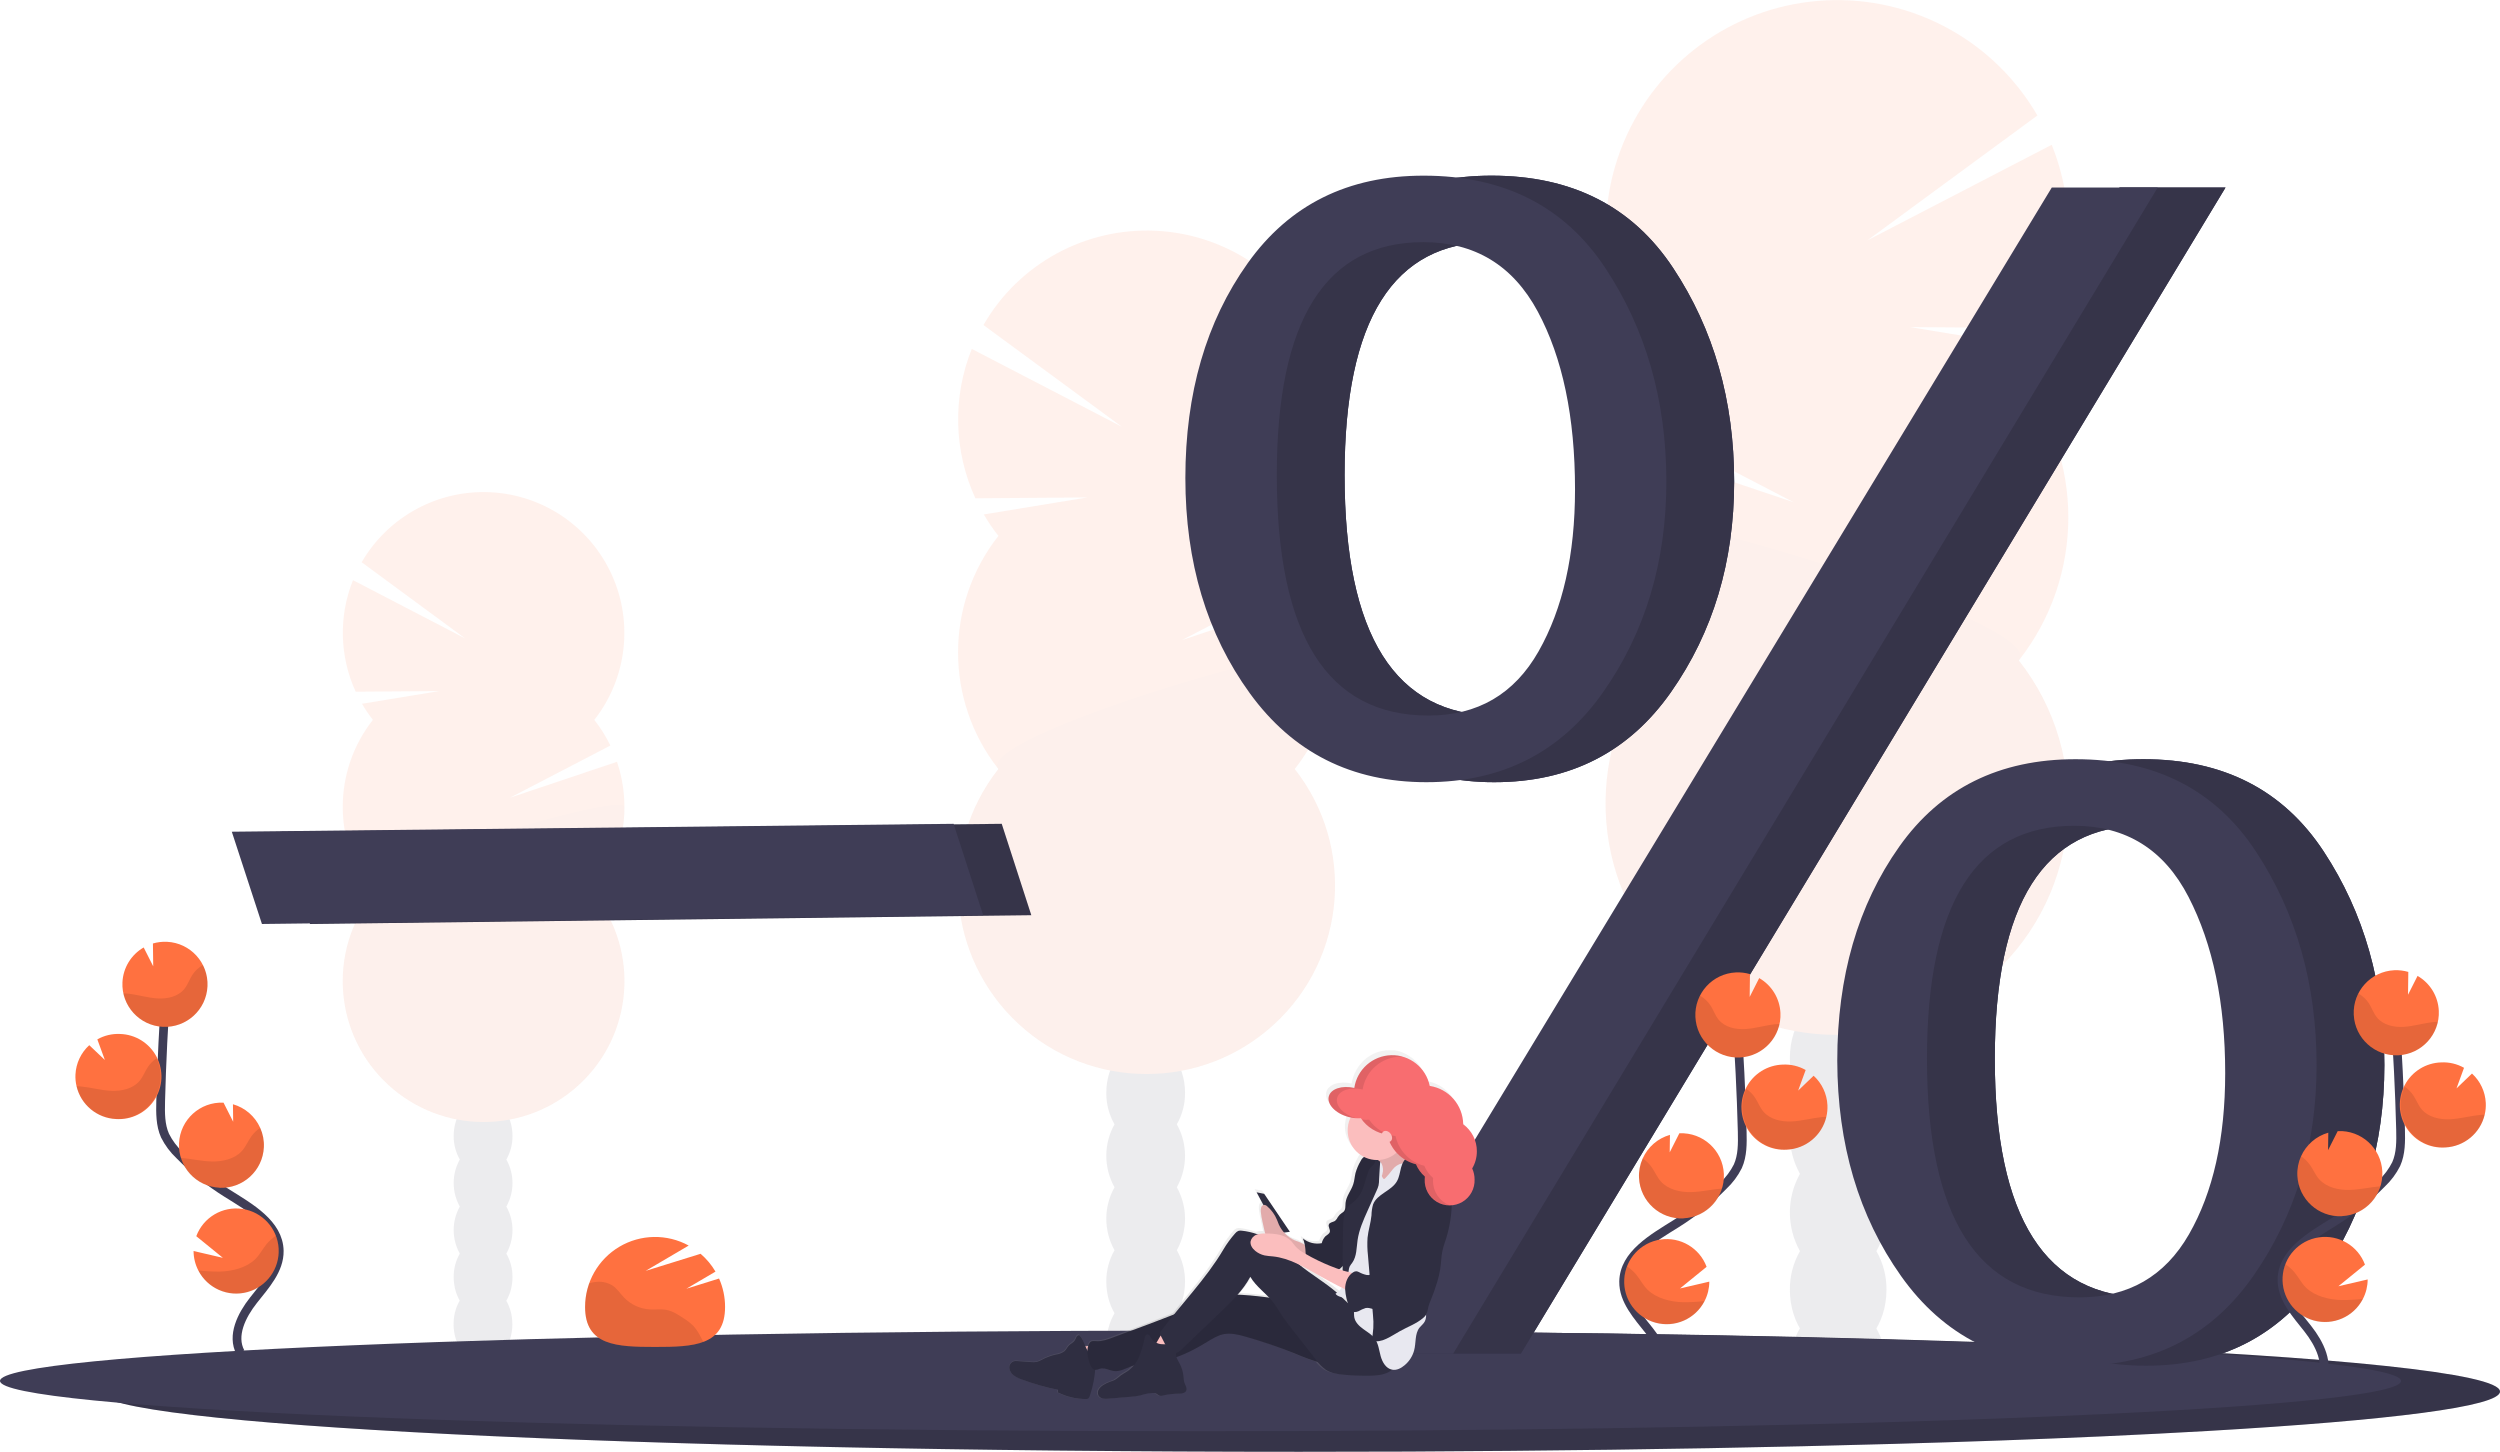
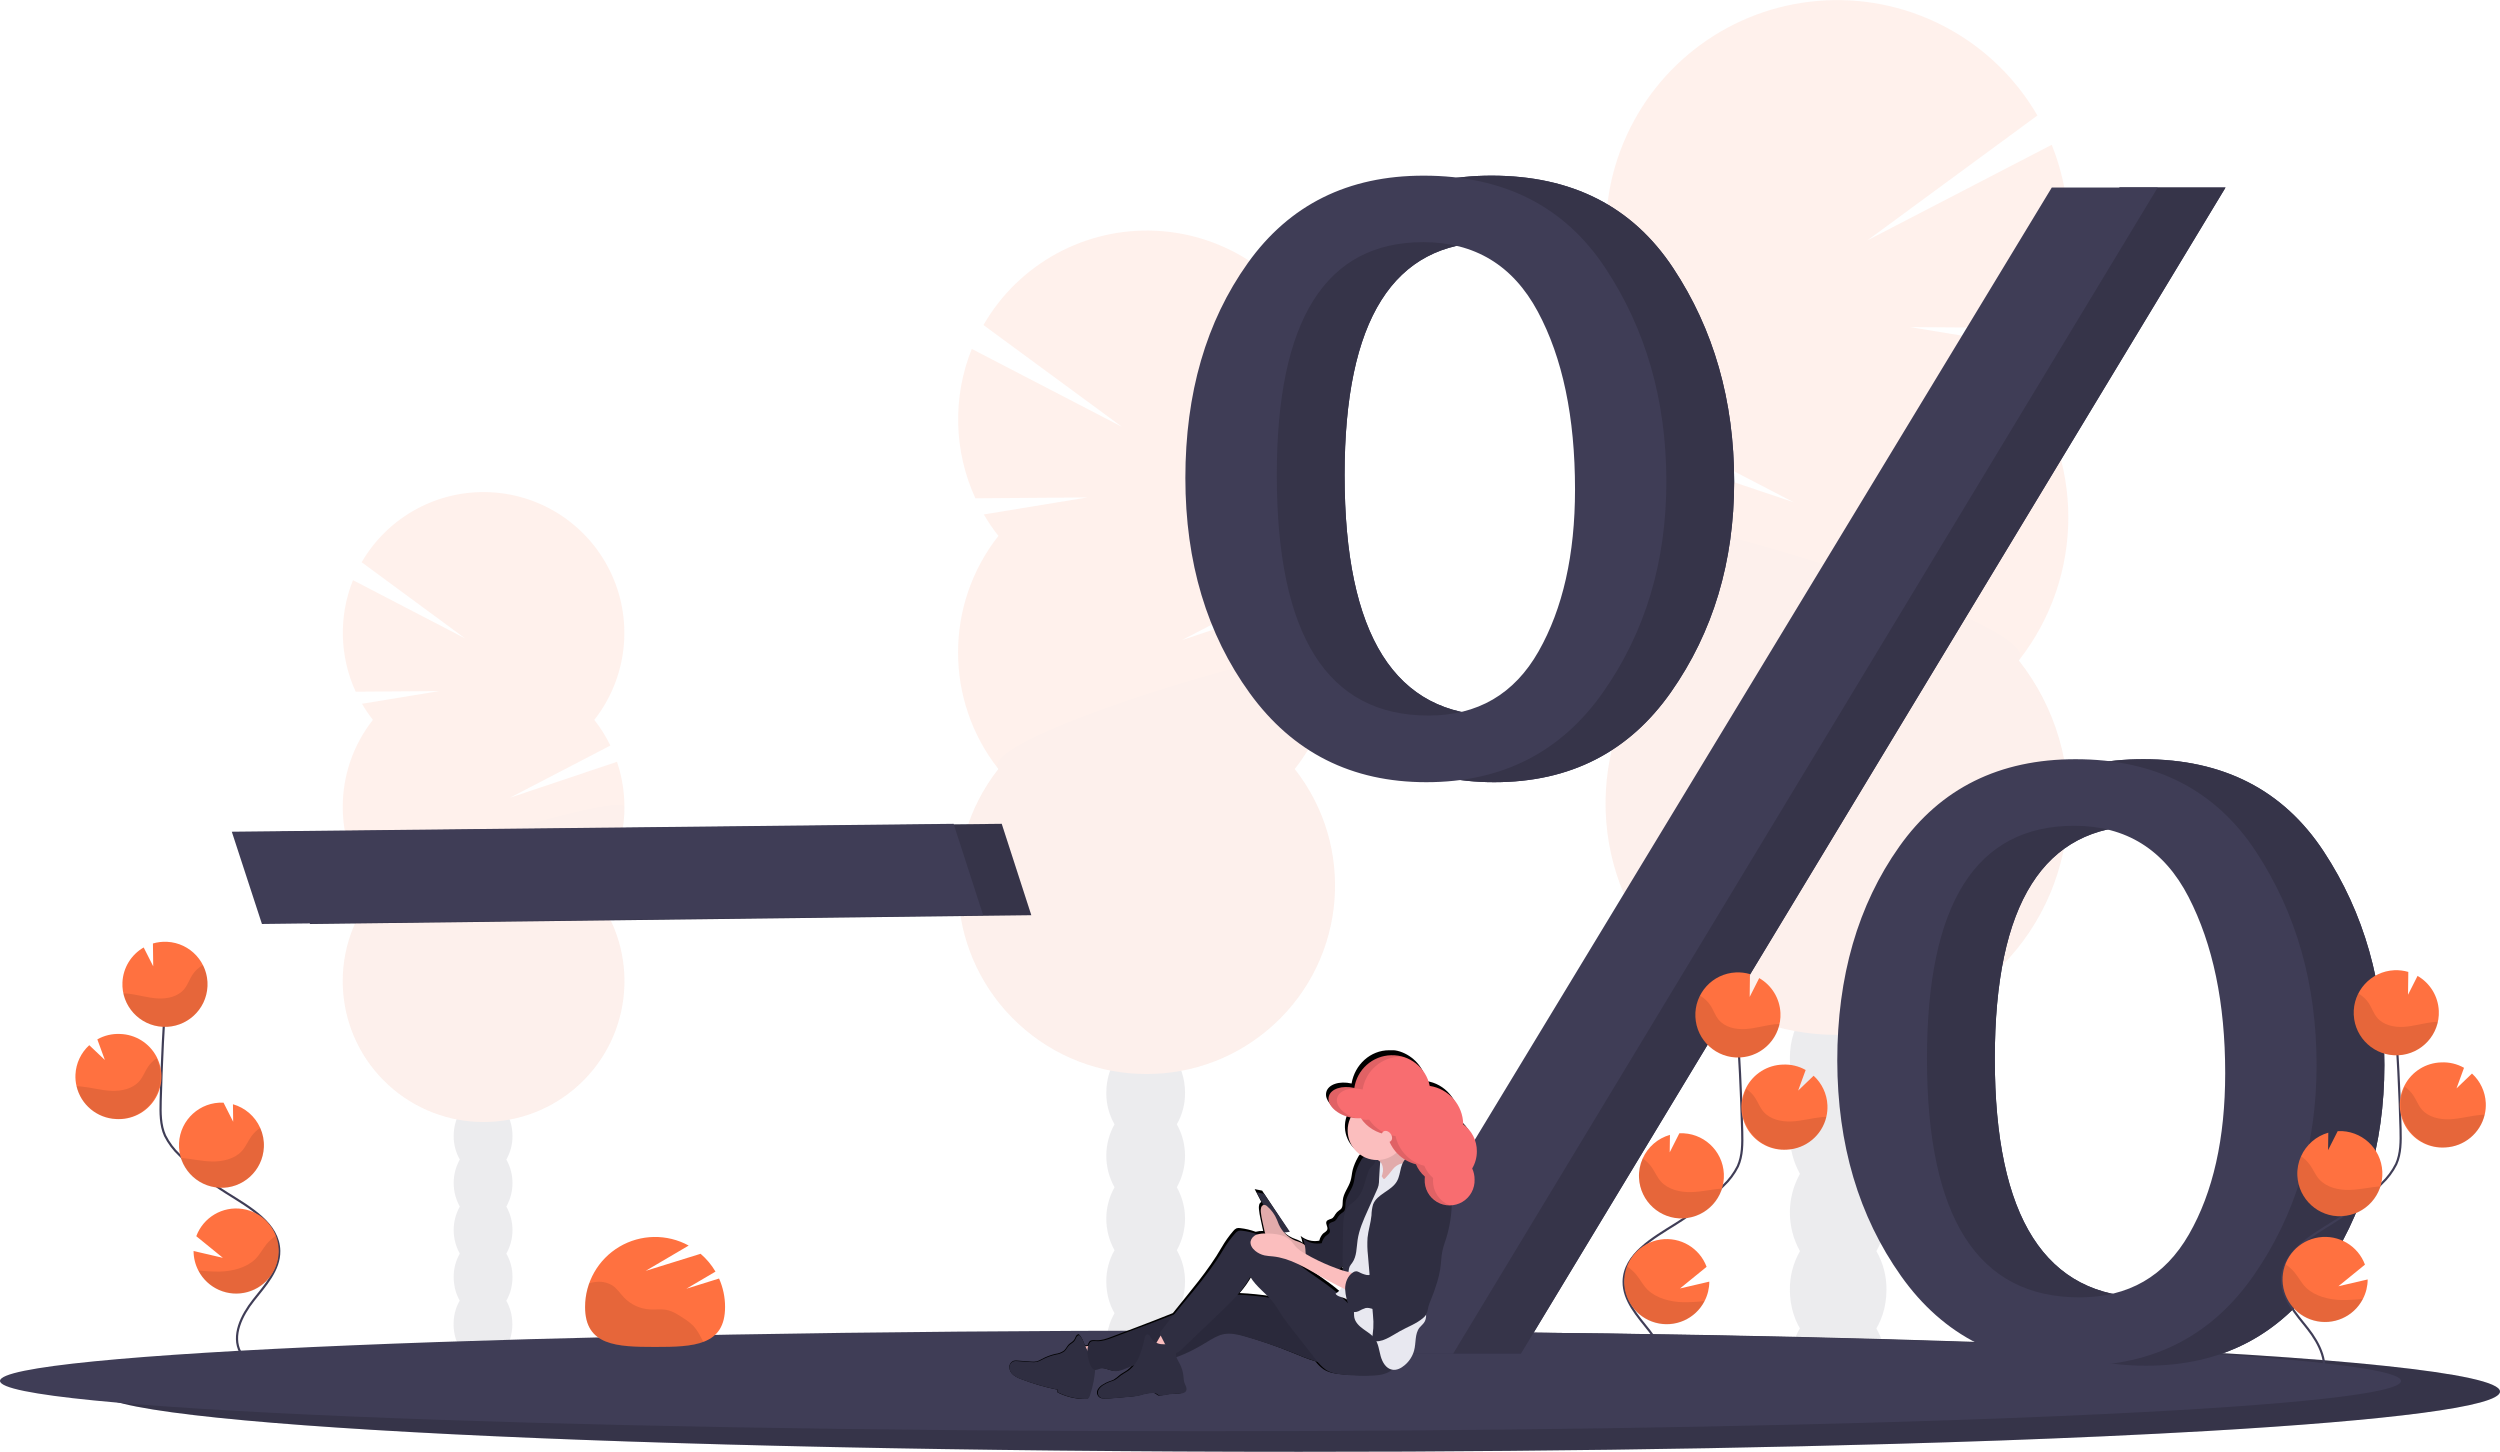
<svg xmlns="http://www.w3.org/2000/svg" id="currentIllo" data-name="Layer 1" width="1143" height="663.73" viewBox="0 0 1143 663.73" class="injected-svg DownloadModal__ImageFile-sc-p17csy-5 iIfSkb grid_media">
  <defs>
    <linearGradient id="fb6415c1-f574-4dab-bb02-7ceb0a7d0718-3" x1="596" y1="757.78" x2="596" y2="598.14" gradientUnits="userSpaceOnUse">
-       <stop offset="0" stop-color="gray" stop-opacity="0.25" />
-       <stop offset="0.54" stop-color="gray" stop-opacity="0.12" />
-       <stop offset="1" stop-color="gray" stop-opacity="0.1" />
+       <stop offset="0" stopColor="gray" stopOpacity="0.25" />
+       <stop offset="0.54" stopColor="gray" stopOpacity="0.12" />
+       <stop offset="1" stopColor="gray" stopOpacity="0.1" />
    </linearGradient>
  </defs>
  <g opacity="0.1">
    <ellipse cx="840.37" cy="625.03" rx="22.09" ry="28.91" fill="#3f3d56" />
    <path d="M886.35,619.49A34.83,34.83,0,0,0,891,601.82c0-16-9.89-28.91-22.09-28.91s-22.08,12.94-22.08,28.91a34.83,34.83,0,0,0,4.61,17.67,36.15,36.15,0,0,0,0,35.33,36.17,36.17,0,0,0,0,35.34,34.83,34.83,0,0,0-4.61,17.67c0,16,9.89,28.91,22.08,28.91S891,723.8,891,707.83a34.83,34.83,0,0,0-4.61-17.67,36.17,36.17,0,0,0,0-35.34,36.15,36.15,0,0,0,0-35.33Z" transform="translate(-28.5 -118.14)" fill="#3f3d56" />
    <ellipse cx="840.37" cy="448.35" rx="22.09" ry="28.91" fill="#3f3d56" />
    <ellipse cx="840.37" cy="413.01" rx="22.09" ry="28.91" fill="#3f3d56" />
    <path d="M951.55,289.33a106.47,106.47,0,0,0,8.22-12.11l-58-9.53,62.77.47a106,106,0,0,0,2-83.82L882.32,228,960,170.94A105.8,105.8,0,1,0,785.25,289.33a106,106,0,0,0-12.06,19.29l75.33,39.14-80.32-27a105.8,105.8,0,0,0,17,99.34,105.79,105.79,0,1,0,166.3,0,105.79,105.79,0,0,0,0-130.81Z" transform="translate(-28.5 -118.14)" fill="#ff7140" />
    <path d="M762.61,354.74a105.31,105.31,0,0,0,22.64,65.4,105.79,105.79,0,1,0,166.3,0C965.73,402.14,762.61,342.86,762.61,354.74Z" transform="translate(-28.5 -118.14)" opacity="0.1" />
  </g>
  <g opacity="0.1">
    <ellipse cx="220.81" cy="605.42" rx="13.44" ry="17.6" fill="#3f3d56" />
    <path d="M260,648.27a21.23,21.23,0,0,0,2.81-10.76c0-9.72-6-17.6-13.45-17.6s-13.44,7.88-13.44,17.6a21.23,21.23,0,0,0,2.8,10.76,22.06,22.06,0,0,0,0,21.51,22.06,22.06,0,0,0,0,21.51,21.16,21.16,0,0,0-2.8,10.75c0,9.73,6,17.61,13.44,17.61s13.45-7.88,13.45-17.61A21.16,21.16,0,0,0,260,691.29a22,22,0,0,0,0-21.51,22,22,0,0,0,0-21.51Z" transform="translate(-28.5 -118.14)" fill="#3f3d56" />
    <ellipse cx="220.81" cy="497.86" rx="13.44" ry="17.6" fill="#3f3d56" />
    <ellipse cx="220.81" cy="476.35" rx="13.44" ry="17.6" fill="#3f3d56" />
    <path d="M199,447.27a64.1,64.1,0,0,1-5-7.37l35.33-5.8-38.21.29a64.57,64.57,0,0,1-1.23-51L241.12,410,193.85,375.2a64.4,64.4,0,1,1,106.37,72.07A64.33,64.33,0,0,1,307.56,459L261.7,482.84l48.9-16.41a64.44,64.44,0,0,1-10.38,60.48,64.4,64.4,0,1,1-101.24,0,64.42,64.42,0,0,1,0-79.64Z" transform="translate(-28.5 -118.14)" fill="#ff7140" />
    <path d="M314,487.09a64.15,64.15,0,0,1-13.78,39.82,64.4,64.4,0,1,1-101.24,0C190.35,516,314,479.86,314,487.09Z" transform="translate(-28.5 -118.14)" opacity="0.1" />
  </g>
  <g opacity="0.1">
    <ellipse cx="523.81" cy="614.79" rx="17.99" ry="23.55" fill="#3f3d56" />
    <path d="M566.55,632.17a28.41,28.41,0,0,0,3.75-14.4c0-13-8-23.55-18-23.55s-18,10.55-18,23.55a28.32,28.32,0,0,0,3.76,14.4,29.44,29.44,0,0,0,0,28.79,29.42,29.42,0,0,0,0,28.78,28.32,28.32,0,0,0-3.76,14.4c0,13,8.06,23.55,18,23.55s18-10.55,18-23.55a28.41,28.41,0,0,0-3.75-14.4,29.48,29.48,0,0,0,0-28.78,29.5,29.5,0,0,0,0-28.79Z" transform="translate(-28.5 -118.14)" fill="#3f3d56" />
    <ellipse cx="523.81" cy="470.85" rx="17.99" ry="23.55" fill="#3f3d56" />
    <ellipse cx="523.81" cy="442.06" rx="17.99" ry="23.55" fill="#3f3d56" />
    <path d="M485,363.2a85.91,85.91,0,0,1-6.7-9.86l47.27-7.76-51.12.38a86.35,86.35,0,0,1-1.65-68.29l68.6,35.58-63.27-46.5A86.19,86.19,0,1,1,620.44,363.2a86.33,86.33,0,0,1,9.82,15.72L568.9,410.8l65.43-22a86.22,86.22,0,0,1-13.89,80.93,86.18,86.18,0,1,1-135.48,0,86.21,86.21,0,0,1,0-106.57Z" transform="translate(-28.5 -118.14)" fill="#ff7140" />
    <path d="M638.88,416.49a85.81,85.81,0,0,1-18.44,53.28,86.18,86.18,0,1,1-135.48,0C473.41,455.11,638.88,406.81,638.88,416.49Z" transform="translate(-28.5 -118.14)" opacity="0.1" />
  </g>
  <path d="M1171.5,754.36c0,6.87-50.22,13.15-133.25,18-15.1.87-31.28,1.7-48.44,2.48q-22.24,1-46.62,1.89-23.62.84-49.05,1.56c-53.54,1.53-112.73,2.63-175.61,3.18q-22.89.21-46.39.32-24.48.11-49.52.1c-303.14,0-548.87-12.31-548.87-27.5s245.73-27.5,548.87-27.5c130.51,0,250.36,2.29,344.56,6.09l10.3.42h.06C1096.2,738.43,1171.5,746,1171.5,754.36Z" transform="translate(-28.5 -118.14)" fill="#3f3d56" />
  <path d="M1171.5,754.36c0,6.87-50.22,13.15-133.25,18-15.1.87-31.28,1.7-48.44,2.48q-22.24,1-46.62,1.89-23.62.84-49.05,1.56c-53.54,1.53-112.73,2.63-175.61,3.18q-22.89.21-46.39.32-24.48.11-49.52.1c-303.14,0-548.87-12.31-548.87-27.5s245.73-27.5,548.87-27.5c130.51,0,250.36,2.29,344.56,6.09l10.3.42h.06C1096.2,738.43,1171.5,746,1171.5,754.36Z" transform="translate(-28.5 -118.14)" opacity="0.15" />
  <path d="M1126.25,749.52c0,5.74-50.22,11-133.25,15-15.09.73-31.28,1.42-48.43,2.07q-22.25.84-46.62,1.58-23.62.7-49.05,1.31c-53.55,1.28-112.74,2.2-175.62,2.66q-22.87.17-46.39.26-24.48.09-49.51.09c-303.14,0-548.88-10.29-548.88-23s245.74-23,548.88-23c130.5,0,250.35,1.91,344.55,5.09l10.3.35h.07C1051,736.2,1126.25,742.49,1126.25,749.52Z" transform="translate(-28.5 -118.14)" fill="#3f3d56" />
  <path d="M170.26,540.59,156.48,498.4l330-3.61L500,536.56Z" transform="translate(-28.5 -118.14)" fill="#3f3d56" />
  <path d="M170.26,540.59,156.48,498.4l330-3.61L500,536.56Z" transform="translate(-28.5 -118.14)" opacity="0.15" />
  <path d="M148.26,540.59,134.48,498.4l330-3.61L478,536.56Z" transform="translate(-28.5 -118.14)" fill="#3f3d56" />
  <path d="M711.61,475.76q-51.18,0-80.67-40.63t-29.49-98.44q0-58.2,28.52-98.24t80.46-40q55.08,0,83,42.19t27.93,97.66q0,55.07-28.9,96.28T711.61,475.76Zm1-30.47q33.67,0,50.33-29.35t16.66-74q0-49.7-17.05-81.39t-52.3-31.7q-67,0-67,106.44Q643.25,445.3,712.59,445.29Zm11.24,291.79H674.5l323.08-533.2H1046Zm285.82,5.47q-51.95,0-81-41T899.5,603.1q0-57.81,28.32-97.85t80.66-40q54.69,0,82.42,42.19t27.74,97.65q0,54.71-28.71,96.1T1009.65,742.55Zm.58-31.25q33.51,0,50.06-28.85t16.55-73.7q0-48-16.75-80.51t-52.19-32.56q-67.39,0-67.39,106.44Q940.51,711.31,1010.23,711.3Z" transform="translate(-28.5 -118.14)" fill="#3f3d56" />
  <path d="M711.61,475.76q-51.18,0-80.67-40.63t-29.49-98.44q0-58.2,28.52-98.24t80.46-40q55.08,0,83,42.19t27.93,97.66q0,55.07-28.9,96.28T711.61,475.76Zm1-30.47q33.67,0,50.33-29.35t16.66-74q0-49.7-17.05-81.39t-52.3-31.7q-67,0-67,106.44Q643.25,445.3,712.59,445.29Zm11.24,291.79H674.5l323.08-533.2H1046Zm285.82,5.47q-51.95,0-81-41T899.5,603.1q0-57.81,28.32-97.85t80.66-40q54.69,0,82.42,42.19t27.74,97.65q0,54.71-28.71,96.1T1009.65,742.55Zm.58-31.25q33.51,0,50.06-28.85t16.55-73.7q0-48-16.75-80.51t-52.19-32.56q-67.39,0-67.39,106.44Q940.51,711.31,1010.23,711.3Z" transform="translate(-28.5 -118.14)" fill="#3f3d56" />
  <path d="M711.61,475.76q-51.18,0-80.67-40.63t-29.49-98.44q0-58.2,28.52-98.24t80.46-40q55.08,0,83,42.19t27.93,97.66q0,55.07-28.9,96.28T711.61,475.76Zm1-30.47q33.67,0,50.33-29.35t16.66-74q0-49.7-17.05-81.39t-52.3-31.7q-67,0-67,106.44Q643.25,445.3,712.59,445.29Zm11.24,291.79H674.5l323.08-533.2H1046Zm285.82,5.47q-51.95,0-81-41T899.5,603.1q0-57.81,28.32-97.85t80.66-40q54.69,0,82.42,42.19t27.74,97.65q0,54.71-28.71,96.1T1009.65,742.55Zm.58-31.25q33.51,0,50.06-28.85t16.55-73.7q0-48-16.75-80.51t-52.19-32.56q-67.39,0-67.39,106.44Q940.51,711.31,1010.23,711.3Z" transform="translate(-28.5 -118.14)" opacity="0.15" />
  <path d="M680.61,475.76q-51.18,0-80.67-40.63t-29.49-98.44q0-58.2,28.52-98.24t80.46-40q55.08,0,83,42.19t27.93,97.66q0,55.07-28.9,96.28T680.61,475.76Zm1-30.47q33.67,0,50.33-29.35t16.66-74q0-49.7-17.05-81.39t-52.3-31.7q-67,0-67,106.44Q612.25,445.3,681.59,445.29Zm11.24,291.79H643.5l323.08-533.2H1015Zm285.82,5.47q-51.95,0-81-41T868.5,603.1q0-57.81,28.32-97.85t80.66-40q54.69,0,82.42,42.19t27.74,97.65q0,54.71-28.71,96.1T978.65,742.55Zm.58-31.25q33.51,0,50.06-28.85t16.55-73.7q0-48-16.75-80.51T976.9,495.68q-67.39,0-67.39,106.44Q909.51,711.31,979.23,711.3Z" transform="translate(-28.5 -118.14)" fill="#3f3d56" />
-   <path d="M788.57,750.46c4.12-7.64-.56-17-5.94-23.82s-11.94-13.9-11.8-22.59c.2-12.47,13.44-19.84,24-26.46a117.08,117.08,0,0,0,21.58-17.34,31.68,31.68,0,0,0,6.63-8.88c2.19-4.88,2.12-10.43,2-15.77q-.69-26.72-2.64-53.36" transform="translate(-28.5 -118.14)" fill="none" stroke="#3f3d56" stroke-miterlimit="10" stroke-width="4" />
+   <path d="M788.57,750.46c4.12-7.64-.56-17-5.94-23.82s-11.94-13.9-11.8-22.59c.2-12.47,13.44-19.84,24-26.46a117.08,117.08,0,0,0,21.58-17.34,31.68,31.68,0,0,0,6.63-8.88c2.19-4.88,2.12-10.43,2-15.77q-.69-26.72-2.64-53.36" transform="translate(-28.5 -118.14)" fill="none" stroke="#3f3d56" strokeMiterlimit="10" strokeWidth="4" />
  <path d="M842.52,581.26a19.43,19.43,0,0,0-9.71-15.94l-4.36,8.62.13-10.44a19.69,19.69,0,0,0-6.41-.77,19.46,19.46,0,1,0,20.35,18.53Z" transform="translate(-28.5 -118.14)" fill="#ff7140" />
  <path d="M807.82,713a19.45,19.45,0,1,1,.94-15.67l-12.16,9.89L810,704.1A19.4,19.4,0,0,1,807.82,713Z" transform="translate(-28.5 -118.14)" fill="#ff7140" />
  <path d="M798.21,675.19a19.46,19.46,0,0,1-20.35-18.53,19.24,19.24,0,0,1,1.68-8.87A19.49,19.49,0,0,1,792,637l-.11,8,4.41-8.72h0a19.46,19.46,0,1,1,1.82,38.88Z" transform="translate(-28.5 -118.14)" fill="#ff7140" />
  <path d="M845.45,643.76a19.47,19.47,0,1,1-1.82-38.89,19.28,19.28,0,0,1,10.42,2.47l-3.44,9.42,7.08-6.79A19.4,19.4,0,0,1,864,623.4a19,19,0,0,1-.5,5.36A19.47,19.47,0,0,1,845.45,643.76Z" transform="translate(-28.5 -118.14)" fill="#ff7140" />
  <path d="M839.9,586.45c-4.49.49-8.85,1.89-13.36,2.17s-9.46-.8-12.31-4.31c-1.54-1.88-2.3-4.27-3.6-6.33a13.79,13.79,0,0,0-4.9-4.61,19.46,19.46,0,1,0,36.38,12.91C841.37,586.32,840.64,586.37,839.9,586.45Z" transform="translate(-28.5 -118.14)" opacity="0.1" />
  <path d="M845.45,643.76A19.48,19.48,0,0,1,826.94,616a14.58,14.58,0,0,1,3.91,3.92c1.39,2.09,2.23,4.51,3.86,6.43,3,3.57,8.21,4.73,12.9,4.52s9.23-1.55,13.91-2c.65-.06,1.31-.1,2-.12A19.47,19.47,0,0,1,845.45,643.76Z" transform="translate(-28.5 -118.14)" opacity="0.1" />
  <path d="M798.21,675.19a19.46,19.46,0,0,1-20.35-18.53,19.24,19.24,0,0,1,1.68-8.87,15.66,15.66,0,0,1,4.11,4c1.51,2.13,2.46,4.59,4.23,6.56,3.28,3.65,8.8,4.94,13.77,4.82s9.46-1.28,14.25-1.65A19.47,19.47,0,0,1,798.21,675.19Z" transform="translate(-28.5 -118.14)" opacity="0.1" />
  <path d="M807.82,713a19.46,19.46,0,0,1-35.48-15.88,19.6,19.6,0,0,1,4.27,3.81c1.85,2.26,3.07,4.82,5.21,6.92,4,3.9,10.4,5.51,16.12,5.66A82.85,82.85,0,0,0,807.82,713Z" transform="translate(-28.5 -118.14)" opacity="0.1" />
-   <path d="M1089.57,749.46c4.12-7.64-.56-17-5.94-23.82s-11.94-13.9-11.8-22.59c.2-12.47,13.44-19.84,24-26.46a117.08,117.08,0,0,0,21.58-17.34,31.68,31.68,0,0,0,6.63-8.88c2.19-4.88,2.12-10.43,2-15.77q-.69-26.72-2.64-53.36" transform="translate(-28.5 -118.14)" fill="none" stroke="#3f3d56" stroke-miterlimit="10" stroke-width="4" />
+   <path d="M1089.57,749.46c4.12-7.64-.56-17-5.94-23.82s-11.94-13.9-11.8-22.59c.2-12.47,13.44-19.84,24-26.46a117.08,117.08,0,0,0,21.58-17.34,31.68,31.68,0,0,0,6.63-8.88c2.19-4.88,2.12-10.43,2-15.77q-.69-26.72-2.64-53.36" transform="translate(-28.5 -118.14)" fill="none" stroke="#3f3d56" strokeMiterlimit="10" strokeWidth="4" />
  <path d="M1143.52,580.26a19.43,19.43,0,0,0-9.71-15.94l-4.36,8.62.13-10.44a19.69,19.69,0,0,0-6.41-.77,19.46,19.46,0,1,0,20.35,18.53Z" transform="translate(-28.5 -118.14)" fill="#ff7140" />
  <path d="M1108.82,712a19.45,19.45,0,1,1,.94-15.67l-12.16,9.89L1111,703.1A19.4,19.4,0,0,1,1108.82,712Z" transform="translate(-28.5 -118.14)" fill="#ff7140" />
  <path d="M1099.21,674.19a19.46,19.46,0,0,1-20.35-18.53,19.24,19.24,0,0,1,1.68-8.87A19.49,19.49,0,0,1,1093,636l-.11,8,4.41-8.72h.05a19.46,19.46,0,1,1,1.82,38.88Z" transform="translate(-28.5 -118.14)" fill="#ff7140" />
  <path d="M1146.45,642.76a19.47,19.47,0,1,1-1.82-38.89,19.28,19.28,0,0,1,10.42,2.47l-3.44,9.42,7.08-6.79A19.4,19.4,0,0,1,1165,622.4a19,19,0,0,1-.5,5.36A19.47,19.47,0,0,1,1146.45,642.76Z" transform="translate(-28.5 -118.14)" fill="#ff7140" />
  <path d="M1140.9,585.45c-4.49.49-8.85,1.89-13.36,2.17s-9.46-.8-12.31-4.31c-1.54-1.88-2.3-4.27-3.6-6.33a13.79,13.79,0,0,0-4.9-4.61,19.46,19.46,0,1,0,36.38,12.91C1142.37,585.32,1141.64,585.37,1140.9,585.45Z" transform="translate(-28.5 -118.14)" opacity="0.1" />
  <path d="M1146.45,642.76A19.48,19.48,0,0,1,1127.94,615a14.58,14.58,0,0,1,3.91,3.92c1.39,2.09,2.23,4.51,3.86,6.43,3,3.57,8.21,4.73,12.9,4.52s9.23-1.55,13.91-2c.65-.06,1.31-.1,2-.12A19.47,19.47,0,0,1,1146.45,642.76Z" transform="translate(-28.5 -118.14)" opacity="0.1" />
  <path d="M1099.21,674.19a19.46,19.46,0,0,1-20.35-18.53,19.24,19.24,0,0,1,1.68-8.87,15.66,15.66,0,0,1,4.11,4c1.51,2.13,2.46,4.59,4.23,6.56,3.28,3.65,8.8,4.94,13.77,4.82,4.82-.1,9.46-1.28,14.25-1.65A19.47,19.47,0,0,1,1099.21,674.19Z" transform="translate(-28.5 -118.14)" opacity="0.1" />
  <path d="M1108.82,712a19.46,19.46,0,0,1-35.48-15.88,19.6,19.6,0,0,1,4.27,3.81c1.85,2.26,3.07,4.82,5.21,6.92,4,3.9,10.4,5.51,16.12,5.66A82.85,82.85,0,0,0,1108.82,712Z" transform="translate(-28.5 -118.14)" opacity="0.1" />
-   <path d="M138.43,736.46c-4.12-7.64.56-17,5.94-23.82s11.94-13.9,11.8-22.59c-.2-12.47-13.44-19.84-24-26.46a117.08,117.08,0,0,1-21.58-17.34,31.68,31.68,0,0,1-6.63-8.88c-2.19-4.88-2.12-10.43-2-15.77q.69-26.72,2.64-53.36" transform="translate(-28.5 -118.14)" fill="none" stroke="#3f3d56" stroke-miterlimit="10" stroke-width="4" />
+   <path d="M138.43,736.46c-4.12-7.64.56-17,5.94-23.82s11.94-13.9,11.8-22.59c-.2-12.47-13.44-19.84-24-26.46a117.08,117.08,0,0,1-21.58-17.34,31.68,31.68,0,0,1-6.63-8.88c-2.19-4.88-2.12-10.43-2-15.77q.69-26.72,2.64-53.36" transform="translate(-28.5 -118.14)" fill="none" stroke="#3f3d56" strokeMiterlimit="10" strokeWidth="4" />
  <path d="M84.48,567.26a19.43,19.43,0,0,1,9.71-15.94l4.36,8.62-.13-10.44a19.69,19.69,0,0,1,6.41-.77,19.46,19.46,0,1,1-20.35,18.53Z" transform="translate(-28.5 -118.14)" fill="#ff7140" />
  <path d="M119.18,699a19.45,19.45,0,1,0-.94-15.67l12.16,9.89L117,690.1A19.4,19.4,0,0,0,119.18,699Z" transform="translate(-28.5 -118.14)" fill="#ff7140" />
  <path d="M128.79,661.19a19.46,19.46,0,0,0,20.35-18.53,19.24,19.24,0,0,0-1.68-8.87A19.49,19.49,0,0,0,135,623l.11,8-4.41-8.72h0a19.46,19.46,0,1,0-1.82,38.88Z" transform="translate(-28.5 -118.14)" fill="#ff7140" />
  <path d="M81.55,629.76a19.47,19.47,0,1,0,1.82-38.89A19.28,19.28,0,0,0,73,593.34l3.44,9.42L69.31,596A19.4,19.4,0,0,0,63,609.4a19,19,0,0,0,.5,5.36A19.47,19.47,0,0,0,81.55,629.76Z" transform="translate(-28.5 -118.14)" fill="#ff7140" />
  <path d="M87.1,572.45c4.49.49,8.85,1.89,13.36,2.17s9.46-.8,12.31-4.31c1.54-1.88,2.3-4.27,3.6-6.33a13.79,13.79,0,0,1,4.9-4.61,19.46,19.46,0,1,1-36.38,12.91C85.63,572.32,86.36,572.37,87.1,572.45Z" transform="translate(-28.5 -118.14)" opacity="0.1" />
  <path d="M81.55,629.76A19.48,19.48,0,0,0,100.06,602a14.58,14.58,0,0,0-3.91,3.92c-1.39,2.09-2.23,4.51-3.86,6.43-3,3.57-8.21,4.73-12.9,4.52s-9.23-1.55-13.91-2c-.65-.06-1.31-.1-2-.12A19.47,19.47,0,0,0,81.55,629.76Z" transform="translate(-28.5 -118.14)" opacity="0.1" />
  <path d="M128.79,661.19a19.46,19.46,0,0,0,20.35-18.53,19.24,19.24,0,0,0-1.68-8.87,15.66,15.66,0,0,0-4.11,4c-1.51,2.13-2.46,4.59-4.23,6.56-3.28,3.65-8.8,4.94-13.77,4.82-4.82-.1-9.46-1.28-14.25-1.65A19.47,19.47,0,0,0,128.79,661.19Z" transform="translate(-28.5 -118.14)" opacity="0.1" />
  <path d="M119.18,699a19.46,19.46,0,0,0,35.48-15.88,19.6,19.6,0,0,0-4.27,3.81c-1.85,2.26-3.07,4.82-5.21,6.92-4,3.9-10.4,5.51-16.12,5.66A82.85,82.85,0,0,1,119.18,699Z" transform="translate(-28.5 -118.14)" opacity="0.1" />
  <path d="M702,642.75a15.53,15.53,0,0,0-6.18-12.52c-.24-9.17-6.78-16.66-15.19-17.82a18.13,18.13,0,0,0-12.08-13.52h0a15.34,15.34,0,0,0-2.25-.53l-.22,0-.39-.05-.33,0-.33,0-.43,0-.26,0h-.71c-8.58,0-15.72,6.56-17.19,15.21-5.55-1.28-10.64.38-11.55,3.89a4.75,4.75,0,0,0,.15,2.81c.94,2.72,4,5.32,8.15,6.61l.54.16c.27.08.54.14.81.2l.18,0h0a14,14,0,0,0,6.11,18.31,3.17,3.17,0,0,0-.36.23,5,5,0,0,0-1.2,1.68,24.36,24.36,0,0,0-2.32,5.59c-.4,1.67-.47,3.42-1,5.07-.91,3-3.25,5.63-3.52,8.82-.12,1.42.11,3.09-.9,4.06a6.6,6.6,0,0,1-.8.59,6.18,6.18,0,0,0-1.76,1.84A5.88,5.88,0,0,1,637.8,675c-.91.69-2.41.62-2.86,1.68s.71,2.31.44,3.47c-.22.94-1.25,1.37-2,2a7.09,7.09,0,0,0-1.7,3.23,10.34,10.34,0,0,1-8.53-2.17,16,16,0,0,1,.88,3.19c-1.19-1.27-3.15-1.64-4.6-2.3a14.69,14.69,0,0,1-4.9-3.64l2.62-.36L605.55,662.5l-3.42-.7,3.07,5.89a1.84,1.84,0,0,0-1,1.26,5.36,5.36,0,0,0-.12,2,37,37,0,0,0,.79,4.69l.89,4.14a10.74,10.74,0,0,0,.29,1.15,11.66,11.66,0,0,0-3.44.39,30.22,30.22,0,0,0-7.13-1.69,3.64,3.64,0,0,0-1.61.08,3.9,3.9,0,0,0-1.5,1.22,48,48,0,0,0-5.3,7.46c-6.23,10.84-14.55,20.3-22.34,30.1-5.38,2.19-10.8,4.27-16.23,6.33l-11.67,4.45c-2.33.89-4.75,1.8-7.23,1.64-1.12-.07-2.48-.24-3.11.71a6,6,0,0,0-.71,1.52c-.41,0-.82.1-1.2.12h-.07c-.74-1.84-1.38-3.81-2.8-5.15a1.74,1.74,0,0,0-1.32,1c-.28.52-.45,1.09-.77,1.57-.63.92-1.72,1.37-2.5,2.15s-1.27,2-2.11,2.76a8.38,8.38,0,0,1-4,1.55,25.25,25.25,0,0,0-6.21,2.36,10.63,10.63,0,0,1-2.3,1.06,8.66,8.66,0,0,1-2.69.09l-6.18-.45a4.81,4.81,0,0,0-1.65.07,3.07,3.07,0,0,0-2,3.17,4.93,4.93,0,0,0,1.95,3.4,13,13,0,0,0,3.52,1.83A102.22,102.22,0,0,0,512,753.52v1.25a28.07,28.07,0,0,0,12.61,3,1.88,1.88,0,0,0,.94-.17,2.09,2.09,0,0,0,.79-1.24,51,51,0,0,0,2.47-12.11h0a6.23,6.23,0,0,0,2.23-.57c2.13-.58,4.24.88,6.43,1.12,2.7.29,5.21-1.28,7.76-2.25.37-.14.74-.26,1.11-.38a12.43,12.43,0,0,1-2.55,2.47c-1.06.76-2.25,1.32-3.29,2.11a21.87,21.87,0,0,1-2.77,2.15,16.7,16.7,0,0,1-2.13.82,14.44,14.44,0,0,0-3,1.51,6.24,6.24,0,0,0-2.08,2,2.73,2.73,0,0,0,1.86,4.26,8.58,8.58,0,0,0,2.53.07c3.34-.25,6.67-.56,10-.86a28,28,0,0,0,4.19-.6c.73-.18,1.45-.42,2.18-.61a17.64,17.64,0,0,1,3.81-.57,3.16,3.16,0,0,1,1.11.11c.78.25,1.33,1,2.12,1.2a3.27,3.27,0,0,0,1.51-.21,34.69,34.69,0,0,1,7.42-.79c1.09-.06,2.37-.27,2.88-1.28.62-1.25-.42-2.65-.83-4a12.06,12.06,0,0,1-.34-2.62,16.34,16.34,0,0,0-1.84-6.23,16.87,16.87,0,0,1-1.37-2.84,72.27,72.27,0,0,0,13.64-6.92c2.46-1.53,5-3.18,7.78-3.74,3.24-.65,6.58.21,9.77,1.13a219.71,219.71,0,0,1,22.39,7.81c3.5,1.43,7,2.95,10.58,4a16.47,16.47,0,0,0,3.75,3.66c2.4,1.55,5.33,2,8.15,2.22a107,107,0,0,0,11.46.43c2.92-.05,5.93-.25,8.54-1.58a9.89,9.89,0,0,0,1.79-1.18c2,.36,4.05-.71,5.62-2.08a13.6,13.6,0,0,0,4.3-6.75c.92-3.61.21-7.82,2.43-10.77.59-.79,1.36-1.43,1.94-2.23a6,6,0,0,0,1-3.63l.1-.15a13.48,13.48,0,0,0,1-3.64,20.83,20.83,0,0,1,1-2.87,86.68,86.68,0,0,0,2.94-8.53,46.82,46.82,0,0,0,1.36-5.85c.24-1.58.38-3.17.51-4.76a28.71,28.71,0,0,1,1.44-7.31,59.72,59.72,0,0,0,3.31-17.52c0-.12,0-.23,0-.35A11.73,11.73,0,0,0,701,655.81a12.54,12.54,0,0,0-1.08-5.11A15.86,15.86,0,0,0,702,642.75Zm-56.55,68.71c.17.61.37,1.22.57,1.83-.92-.91-1.83-1.85-2.76-2.75.37.11.74.23,1.1.36A6.6,6.6,0,0,1,645.46,711.46Zm-4.48-3c-5.46-4.74-11.78-8.42-17.37-13,3,1.51,6,3.26,9,4.94q5.24,3,10.6,5.74A8.62,8.62,0,0,1,641,708.42Zm2.33-11.94.26-.27c0,.67,0,1.3,0,1.87-.49-.16-1-.32-1.47-.5A12.4,12.4,0,0,0,643.31,696.48Zm-48.07,12.84a45.32,45.32,0,0,0,5.83-8.31c2.16,3.79,5.68,6.52,8.68,9.69C604.92,710.06,600.09,709.53,595.24,709.32Z" transform="translate(-28.5 -118.14)" fill="url(#fb6415c1-f574-4dab-bb02-7ceb0a7d0718-3)" />
  <polygon points="574.53 545.12 577.98 545.82 589.73 563.18 584.54 563.88 574.53 545.12" fill="#2f2e41" />
  <path d="M519.48,733.72a68.35,68.35,0,0,0,3.43,9,83.16,83.16,0,0,0,11.46-3.27,31.22,31.22,0,0,0-2.38-3.23,11.23,11.23,0,0,0-3.24-2.49c-1.19-.52-2.66-.13-3.93-.06Q522.15,733.77,519.48,733.72Z" transform="translate(-28.5 -118.14)" fill="#fbbebe" />
  <path d="M528.77,738.36c-1.94-.61-3.13-2.57-3.92-4.46s-1.43-3.95-2.93-5.34a1.75,1.75,0,0,0-1.32,1c-.29.5-.46,1.07-.79,1.55-.62.9-1.72,1.34-2.51,2.11s-1.28,1.94-2.13,2.71a8.47,8.47,0,0,1-4,1.54,25.35,25.35,0,0,0-6.26,2.32,10.7,10.7,0,0,1-2.32,1,8.79,8.79,0,0,1-2.71.09l-6.23-.45a4.86,4.86,0,0,0-1.66.08,3,3,0,0,0-2,3.12,4.84,4.84,0,0,0,2,3.35,13.28,13.28,0,0,0,3.54,1.8,106.73,106.73,0,0,0,16.7,4.77v1.23a28.91,28.91,0,0,0,12.71,3,2,2,0,0,0,1-.17,2.08,2.08,0,0,0,.8-1.22,49.18,49.18,0,0,0,2.59-13.54,10.16,10.16,0,0,0-.26-3.48c-.34-1.12.82-.65-.26-1.09" transform="translate(-28.5 -118.14)" fill="#2f2e41" />
  <path d="M648.21,714.88C629.74,716,611.5,710.58,593,710a27.61,27.61,0,0,0-6.86.44,33.71,33.71,0,0,0-6.8,2.64c-9.91,4.61-20.17,8.43-30.42,12.25l-11.76,4.38c-2.36.87-4.79,1.76-7.3,1.61-1.12-.07-2.49-.24-3.13.7-1.91,2.83-1,7,.26,10.18.41,1,1.1,2.15,2.2,2.27a6.49,6.49,0,0,0,2.25-.57c2.14-.57,4.28.87,6.48,1.1,2.73.29,5.26-1.26,7.83-2.21,4.26-1.57,8.92-1.52,13.4-2.27,7.52-1.25,14.48-4.74,21-8.72,2.48-1.51,5-3.13,7.84-3.68,3.27-.64,6.64.2,9.85,1.11a227.16,227.16,0,0,1,22.57,7.69,104,104,0,0,0,11.8,4.3,42.66,42.66,0,0,0,26.44-1.54c3-1.17,6.16-3.23,6.33-6.42.1-1.82-1.31-3.42-2.25-5-.61-1-1.21-2-1.87-2.95C657.68,720.67,653.82,714.54,648.21,714.88Z" transform="translate(-28.5 -118.14)" fill="#2f2e41" />
  <path d="M648.21,714.88C629.74,716,611.5,710.58,593,710a27.61,27.61,0,0,0-6.86.44,33.71,33.71,0,0,0-6.8,2.64c-9.91,4.61-20.17,8.43-30.42,12.25l-11.76,4.38c-2.36.87-4.79,1.76-7.3,1.61-1.12-.07-2.49-.24-3.13.7-1.91,2.83-1,7,.26,10.18.41,1,1.1,2.15,2.2,2.27a6.49,6.49,0,0,0,2.25-.57c2.14-.57,4.28.87,6.48,1.1,2.73.29,5.26-1.26,7.83-2.21,4.26-1.57,8.92-1.52,13.4-2.27,7.52-1.25,14.48-4.74,21-8.72,2.48-1.51,5-3.13,7.84-3.68,3.27-.64,6.64.2,9.85,1.11a227.16,227.16,0,0,1,22.57,7.69,104,104,0,0,0,11.8,4.3,42.66,42.66,0,0,0,26.44-1.54c3-1.17,6.16-3.23,6.33-6.42.1-1.82-1.31-3.42-2.25-5-.61-1-1.21-2-1.87-2.95C657.68,720.67,653.82,714.54,648.21,714.88Z" transform="translate(-28.5 -118.14)" opacity="0.1" />
  <path d="M554.93,734.62q4.34,1.47,8.74,2.72c1.65-2.71,4.73-4.59,5.43-7.68a.72.72,0,0,0,0-.41.74.74,0,0,0-.33-.3,16.35,16.35,0,0,0-6.85-2c-1.9-.12-2.76,1.86-3.62,3.25C558,730.76,555.7,734.88,554.93,734.62Z" transform="translate(-28.5 -118.14)" fill="#fbbebe" />
  <path d="M559,732.64a6.29,6.29,0,0,1-4.25-2.79c-.41-.71-.84-1.67-1.66-1.62s-1.1.95-1.27,1.7a48.57,48.57,0,0,1-2.39,8.21,15.39,15.39,0,0,1-5.11,6.71c-1.07.74-2.26,1.3-3.31,2.08a21.91,21.91,0,0,1-2.8,2.12,15.8,15.8,0,0,1-2.15.8,14.76,14.76,0,0,0-3.07,1.49,6.25,6.25,0,0,0-2.09,2,3,3,0,0,0-.18,2.8,3,3,0,0,0,2,1.41,9.07,9.07,0,0,0,2.55.06c3.37-.25,6.73-.55,10.09-.85a28.68,28.68,0,0,0,4.23-.58c.74-.18,1.46-.42,2.19-.61a18.54,18.54,0,0,1,3.85-.56,3.26,3.26,0,0,1,1.12.11c.78.25,1.33,1,2.13,1.18a3.3,3.3,0,0,0,1.52-.2,36,36,0,0,1,7.48-.78c1.1-.06,2.4-.27,2.9-1.26.63-1.23-.41-2.61-.83-3.93a12.33,12.33,0,0,1-.35-2.58,15.71,15.71,0,0,0-1.85-6.13c-.86-1.58-2-3.32-1.43-5a4.38,4.38,0,0,0,.57-1.71C566.75,732,560.52,733,559,732.64Z" transform="translate(-28.5 -118.14)" fill="#2f2e41" />
  <path d="M620.52,685.26a14.48,14.48,0,0,1-7.36-7.31c-.3-.7-.56-1.43-.85-2.14a16.37,16.37,0,0,0-4.4-6.1,2.11,2.11,0,0,0-1.63-.69,1.74,1.74,0,0,0-1.2,1.28,5.25,5.25,0,0,0-.13,2,37.64,37.64,0,0,0,.8,4.61l.9,4.08a8,8,0,0,0,.56,1.82,6.34,6.34,0,0,0,1.5,1.79c.82.76,1.65,1.49,2.49,2.2a8.82,8.82,0,0,0,1.51,1.1,9.26,9.26,0,0,0,2.81.82c3.67.68,7.4,1.66,10.49,4,0,0,0-2.73-.07-3a4,4,0,0,0-.78-2.19C624,686.28,622,685.91,620.52,685.26Z" transform="translate(-28.5 -118.14)" fill="#fbbebe" />
  <path d="M620.52,685.26a14.48,14.48,0,0,1-7.36-7.31c-.3-.7-.56-1.43-.85-2.14a16.37,16.37,0,0,0-4.4-6.1,2.11,2.11,0,0,0-1.63-.69,1.74,1.74,0,0,0-1.2,1.28,5.25,5.25,0,0,0-.13,2,37.64,37.64,0,0,0,.8,4.61l.9,4.08a8,8,0,0,0,.56,1.82,6.34,6.34,0,0,0,1.5,1.79c.82.76,1.65,1.49,2.49,2.2a8.82,8.82,0,0,0,1.51,1.1,9.26,9.26,0,0,0,2.81.82c3.67.68,7.4,1.66,10.49,4,0,0,0-2.73-.07-3a4,4,0,0,0-.78-2.19C624,686.28,622,685.91,620.52,685.26Z" transform="translate(-28.5 -118.14)" opacity="0.1" />
  <ellipse cx="629.62" cy="531.4" rx="4.49" ry="4.52" fill="#2f2e41" />
  <path d="M655.34,646.81a5,5,0,0,0-3.55.51,4.78,4.78,0,0,0-1.21,1.66,23.59,23.59,0,0,0-2.34,5.5c-.4,1.65-.47,3.37-1,5-.92,3-3.28,5.55-3.55,8.68-.12,1.4.11,3.05-.91,4a5.88,5.88,0,0,1-.81.57,6.14,6.14,0,0,0-1.77,1.82,5.77,5.77,0,0,1-1.25,1.73c-.92.68-2.43.61-2.88,1.66s.71,2.27.44,3.41c-.22.93-1.26,1.36-2,2a6.92,6.92,0,0,0-1.71,3.19,10.59,10.59,0,0,1-8.59-2.15c1.25,3.09,1.28,6.5,1.33,9.83a4.06,4.06,0,0,1-.79,3c3.58.08,7.06,1,10.55,1.83a7.24,7.24,0,0,0,4.6,0,7.6,7.6,0,0,0,2.11-1.68c1.9-1.93,3.89-4,4.35-6.69a36.34,36.34,0,0,0,.08-4.55,26.1,26.1,0,0,1,1.15-5.51,64.45,64.45,0,0,0,2-11.35c.21-2.37,2.25-4.27,3.33-6.39,2-4,4.1-8.15,4.26-12.63C657.32,648.79,656.82,647,655.34,646.81Z" transform="translate(-28.5 -118.14)" fill="#2f2e41" />
  <path d="M655.34,646.81a5,5,0,0,0-3.55.51,4.78,4.78,0,0,0-1.21,1.66,23.59,23.59,0,0,0-2.34,5.5c-.4,1.65-.47,3.37-1,5-.92,3-3.28,5.55-3.55,8.68-.12,1.4.11,3.05-.91,4a5.88,5.88,0,0,1-.81.57,6.14,6.14,0,0,0-1.77,1.82,5.77,5.77,0,0,1-1.25,1.73c-.92.68-2.43.61-2.88,1.66s.71,2.27.44,3.41c-.22.93-1.26,1.36-2,2a6.92,6.92,0,0,0-1.71,3.19,10.59,10.59,0,0,1-8.59-2.15c1.25,3.09,1.28,6.5,1.33,9.83a4.06,4.06,0,0,1-.79,3c3.58.08,7.06,1,10.55,1.83a7.24,7.24,0,0,0,4.6,0,7.6,7.6,0,0,0,2.11-1.68c1.9-1.93,3.89-4,4.35-6.69a36.34,36.34,0,0,0,.08-4.55,26.1,26.1,0,0,1,1.15-5.51,64.45,64.45,0,0,0,2-11.35c.21-2.37,2.25-4.27,3.33-6.39,2-4,4.1-8.15,4.26-12.63C657.32,648.79,656.82,647,655.34,646.81Z" transform="translate(-28.5 -118.14)" opacity="0.1" />
  <path d="M651.14,718.77c-3.85-1.83-6.66-5.24-9.77-8.16-5.94-5.58-13.2-9.52-19.44-14.75-4.13-3.46-7.83-7.49-12.38-10.39a30.74,30.74,0,0,0-13.26-4.65,3.68,3.68,0,0,0-1.62.08,3.89,3.89,0,0,0-1.51,1.2,47.12,47.12,0,0,0-5.35,7.35c-7.91,13.42-19.14,24.71-28.45,37.2a1.67,1.67,0,0,0-.11,2.26l1.89,3.71c1.06,2.07,2.76,4.49,5,4.08a5.55,5.55,0,0,0,2.65-1.69l8.5-8.13,8.91-8.52c5.22-5,10.53-10.1,13.94-16.48,2.66,4.61,7.38,7.63,10.62,11.86,1.23,1.6,2.23,3.37,3.33,5.07,1.77,2.73,3.77,5.29,5.77,7.84l10.23,13.05a19.79,19.79,0,0,0,4.73,4.8c2.42,1.53,5.37,1.94,8.22,2.19a105.89,105.89,0,0,0,11.55.42c2.94-.05,6-.24,8.6-1.55s4.81-4,4.67-6.93a10.29,10.29,0,0,0-1.47-4.33C662.78,727.6,658,722,651.14,718.77Z" transform="translate(-28.5 -118.14)" fill="#2f2e41" />
  <ellipse cx="632.38" cy="534.53" rx="3.45" ry="3.47" fill="#e8e8f0" />
  <path d="M660.12,650.06a6.6,6.6,0,0,1,.38,5,19.33,19.33,0,0,1-2.22,4.6,22.92,22.92,0,0,1-2.89,4.12c5.33.26,10.5-1.83,15.2-4.37,3.79-2,7.57-4.55,9.59-8.36a4.44,4.44,0,0,1-3.53-.65,13.22,13.22,0,0,1-2.71-2.52l-2.67-3a12,12,0,0,1-1.65-2.17,6,6,0,0,1-.71-3.49,20,20,0,0,1-3.54,2.94c-1.91,1.25-4,2.15-5.93,3.38-.68.44-2.19,1.15-1.8,2S659.58,649.1,660.12,650.06Z" transform="translate(-28.5 -118.14)" fill="#fbbebe" />
  <path d="M660.12,650.06a6.6,6.6,0,0,1,.38,5,19.33,19.33,0,0,1-2.22,4.6,22.92,22.92,0,0,1-2.89,4.12c5.33.26,10.5-1.83,15.2-4.37,3.79-2,7.57-4.55,9.59-8.36a4.44,4.44,0,0,1-3.53-.65,13.22,13.22,0,0,1-2.71-2.52l-2.67-3a12,12,0,0,1-1.65-2.17,6,6,0,0,1-.71-3.49,20,20,0,0,1-3.54,2.94c-1.91,1.25-4,2.15-5.93,3.38-.68.44-2.19,1.15-1.8,2S659.58,649.1,660.12,650.06Z" transform="translate(-28.5 -118.14)" opacity="0.1" />
  <path d="M660.19,650.58a4.51,4.51,0,0,0,0,5.21c.15.19.72,1.38,1,1.39a.91.91,0,0,0,.61-.31,42.39,42.39,0,0,0,3.38-4,7.46,7.46,0,0,1,4.3-2.82c2.09-.33,4.1.78,5.93,1.84a5.66,5.66,0,0,1,2,1.66,5.45,5.45,0,0,1,.67,2.26,105.81,105.81,0,0,1,.6,14.36A55.24,55.24,0,0,1,678,680.5c-.34,1.76-.85,3.48-1.09,5.26a35.36,35.36,0,0,0-.21,4.72v6.6a16.75,16.75,0,0,0,.26,3.61,44.11,44.11,0,0,0,1.45,4.19,27.61,27.61,0,0,1,1,5l.9,6.83c.29,2.16.5,4.51-.81,6.24-.58.79-1.36,1.41-2,2.19C675.25,728,676,732.15,675,735.7a13.37,13.37,0,0,1-4.34,6.65c-1.59,1.35-3.65,2.42-5.71,2-2.77-.52-4.44-3.41-5.2-6.14s-1-5.71-2.67-8c-1.34-1.89-3.41-3.07-5.28-4.42s-3.71-3.08-4.12-5.36c-.18-1-.07-2-.17-3a7.15,7.15,0,0,0-4.42-5.8c-1.42-.55-3.18-.75-4-2a9.63,9.63,0,0,0,4.16-5.59,28.7,28.7,0,0,0,1-7l.48-7.94c.21-3.55.31-7.07,1.87-10.26.7-1.42,1.57-2.76,2.29-4.17a46.27,46.27,0,0,0,2.46-6.12c1.13-3.25,2.27-6.51,3.28-9.8a19.42,19.42,0,0,1,1.8-4.57C657.36,652.68,658.59,650.88,660.19,650.58Z" transform="translate(-28.5 -118.14)" fill="#e8e8f0" />
  <path d="M642.56,702.17l2.1.07.45-3.17a6.84,6.84,0,0,1,.44-1.85,11.78,11.78,0,0,1,1.21-1.77c2.07-2.92,1.92-6.8,2.43-10.35.68-4.73,2.66-9.17,4.62-13.53l4.08-9.09a13.08,13.08,0,0,0,.87-2.33,12.77,12.77,0,0,0,.25-2.69c0-1.4.46-6.51.49-7.92,0-.52-1.14-.23-1.38-.69-.51-1-1.21,1.72-2.17,2.32a5.32,5.32,0,0,0-1.88,2.75c-.88,2.29-1.42,4.7-2.24,7a14.39,14.39,0,0,1-3.81,6.19c-.83.74-1.8,1.32-2.59,2.1-2.54,2.51-2.78,6.47-2.87,10C642.5,681.4,642.09,702.17,642.56,702.17Z" transform="translate(-28.5 -118.14)" fill="#2f2e41" />
  <path d="M672.81,646.79c-2,.8-3.16,3-3.73,5.14s-.81,4.4-1.91,6.3c-2.56,4.46-9.09,5.76-10.9,10.58a19.35,19.35,0,0,0-.73,5c-.32,3.45-1.46,6.79-1.8,10.24a45.15,45.15,0,0,0,.19,8.05l2.29,27.23a36,36,0,0,1-.69,12,11.53,11.53,0,0,0,6.86-1.13c2.15-1,4.11-2.32,6.17-3.46,3.55-2,7.47-3.35,10.57-6a6.27,6.27,0,0,0,1.43-1.57,13.51,13.51,0,0,0,1-3.59,20.19,20.19,0,0,1,1-2.82,83.75,83.75,0,0,0,3-8.4,45.24,45.24,0,0,0,1.37-5.77c.25-1.55.38-3.12.52-4.68a27.57,27.57,0,0,1,1.45-7.2,57.73,57.73,0,0,0,3.33-17.25,8.64,8.64,0,0,0-.17-2.54,13.61,13.61,0,0,0-1.38-2.88c-.95-1.79-1.52-3.76-2.42-5.57-2-4.1-5.59-7.21-9.34-9.82C677,647.38,674.89,646,672.81,646.79Z" transform="translate(-28.5 -118.14)" fill="#2f2e41" />
  <path d="M625.07,691.22a16.4,16.4,0,0,1-4.35-3.3c-.57-.67-1-1.42-1.62-2.08a10.69,10.69,0,0,0-5.47-3.12,26.39,26.39,0,0,0-6.34-.61,11.26,11.26,0,0,0-4.21.51,4.25,4.25,0,0,0-2.8,3c-.31,1.7.8,3.35,2.13,4.43a10.29,10.29,0,0,0,4.25,2.07,35.27,35.27,0,0,0,3.84.45c7.56.79,14.31,4.9,20.93,8.65q8.73,4.93,17.8,9.23a35.63,35.63,0,0,0,.3-5.46c0-1.36-.1-3.44-1.39-4.24-1.5-.94-4-1.15-5.66-1.71a89.79,89.79,0,0,1-11.39-4.6C629,693.43,627,692.36,625.07,691.22Z" transform="translate(-28.5 -118.14)" fill="#fbbebe" />
  <ellipse cx="629.62" cy="516.82" rx="13.47" ry="13.55" fill="#fbbebe" />
  <path d="M676.66,662.15a21.9,21.9,0,0,0-2.61,4.87c-1.67,3.43-4.28,6.37-5.58,10-1.38,3.77-1.33,8.26-4,11.23a3.87,3.87,0,0,0-1.17,1.7,8.42,8.42,0,0,1-.14,1.23c-.38,1.08-2.15,1.13-2.48,2.23-.09.32,0,.67-.16,1-.27.71-1.2.81-1.83,1.24-1.31.89-1,2.95-2,4.23a3.55,3.55,0,0,1-3.36,1.18,12.46,12.46,0,0,1-3.5-1.31,3.14,3.14,0,0,0-1.25-.39,2.55,2.55,0,0,0-1.45.49c-2.49,1.58-3.66,4.72-3.64,7.68a25,25,0,0,0,2.07,8.58,3.61,3.61,0,0,0,.69,1.28c.82.87,2.26.73,3.36.24a15.65,15.65,0,0,1,3.27-1.46c2.08-.38,4.12,1.06,6.23.94a8.78,8.78,0,0,0,4.21-1.86A23.3,23.3,0,0,0,669,710.4c.92-1.21,1.6-2.59,2.41-3.88a44,44,0,0,1,3.4-4.54l7.77-9.51a20.42,20.42,0,0,0,2.09-2.89,21.17,21.17,0,0,0,1.63-4.34,34.31,34.31,0,0,0,1.61-7.73,30.84,30.84,0,0,0-.57-6.49,22.55,22.55,0,0,0-1.67-6.17C683.94,661.35,679.83,658.45,676.66,662.15Z" transform="translate(-28.5 -118.14)" fill="#2f2e41" />
  <path d="M703.72,644.5a15.17,15.17,0,0,0-6.24-12.33,18,18,0,0,0-15.31-17.55,17.5,17.5,0,0,0-34.47.93c-5.6-1.26-10.72.38-11.65,3.83-1,3.61,3,7.83,8.92,9.43a16.39,16.39,0,0,0,5.71.57,17.55,17.55,0,0,0,12.06,7.5,17.93,17.93,0,0,0,13.15,13.57,15,15,0,0,0,4.06,5.62c0,.42-.07.85-.07,1.29a11.41,11.41,0,1,0,22.8,0,12,12,0,0,0-1.09-5A15.33,15.33,0,0,0,703.72,644.5Z" transform="translate(-28.5 -118.14)" fill="#f86d70" />
  <path d="M639.85,620.07c.93-3.45,6-5.09,11.65-3.83a17.79,17.79,0,0,1,17.33-15c.39,0,.78,0,1.16,0a17,17,0,0,0-5-.74,17.79,17.79,0,0,0-17.33,15c-5.6-1.26-10.72.38-11.65,3.83-1,3.61,3,7.83,8.92,9.43a17.13,17.13,0,0,0,3.37.58C642.68,627.7,638.9,623.6,639.85,620.07Z" transform="translate(-28.5 -118.14)" opacity="0.1" />
  <path d="M683.68,658.06c0-.44,0-.87.07-1.3a14.94,14.94,0,0,1-4.06-5.61,18,18,0,0,1-13.15-13.58,17.52,17.52,0,0,1-12.06-7.5,15.93,15.93,0,0,1-3.36-.09,17.49,17.49,0,0,0,11.62,6.9,17.93,17.93,0,0,0,13.15,13.57,15,15,0,0,0,4.06,5.62c0,.42-.07.85-.07,1.29a11.61,11.61,0,0,0,11.34,11.8A11.78,11.78,0,0,1,683.68,658.06Z" transform="translate(-28.5 -118.14)" opacity="0.1" />
  <ellipse cx="662.61" cy="637.73" rx="2.08" ry="2.77" transform="translate(-279.29 412.54) rotate(-37.22)" fill="#fbbebe" />
  <path d="M342.3,707.35l13.32-7.83a32,32,0,0,0-6.81-8.15l-25.12,7.81,19.68-11.57A32,32,0,0,0,296,715.68c0,17.67,14.33,18.28,32,18.28s32-.61,32-18.28a31.75,31.75,0,0,0-2.75-13Z" transform="translate(-28.5 -118.14)" fill="#ff7140" />
  <path d="M345.69,724.53a25,25,0,0,0-4.72-3.71c-2.41-1.61-4.92-3.25-7.77-3.79-2.5-.48-5.08-.07-7.63-.22a17.83,17.83,0,0,1-11.69-5.36c-1.82-1.88-3.25-4.19-5.44-5.63a11.9,11.9,0,0,0-8.14-1.49,19.79,19.79,0,0,0-2.41.49A32,32,0,0,0,296,715.68c0,17.67,14.33,18.28,32,18.28,8.58,0,16.36-.14,22.11-2.31l-1-1.79A24.88,24.88,0,0,0,345.69,724.53Z" transform="translate(-28.5 -118.14)" opacity="0.1" />
</svg>
